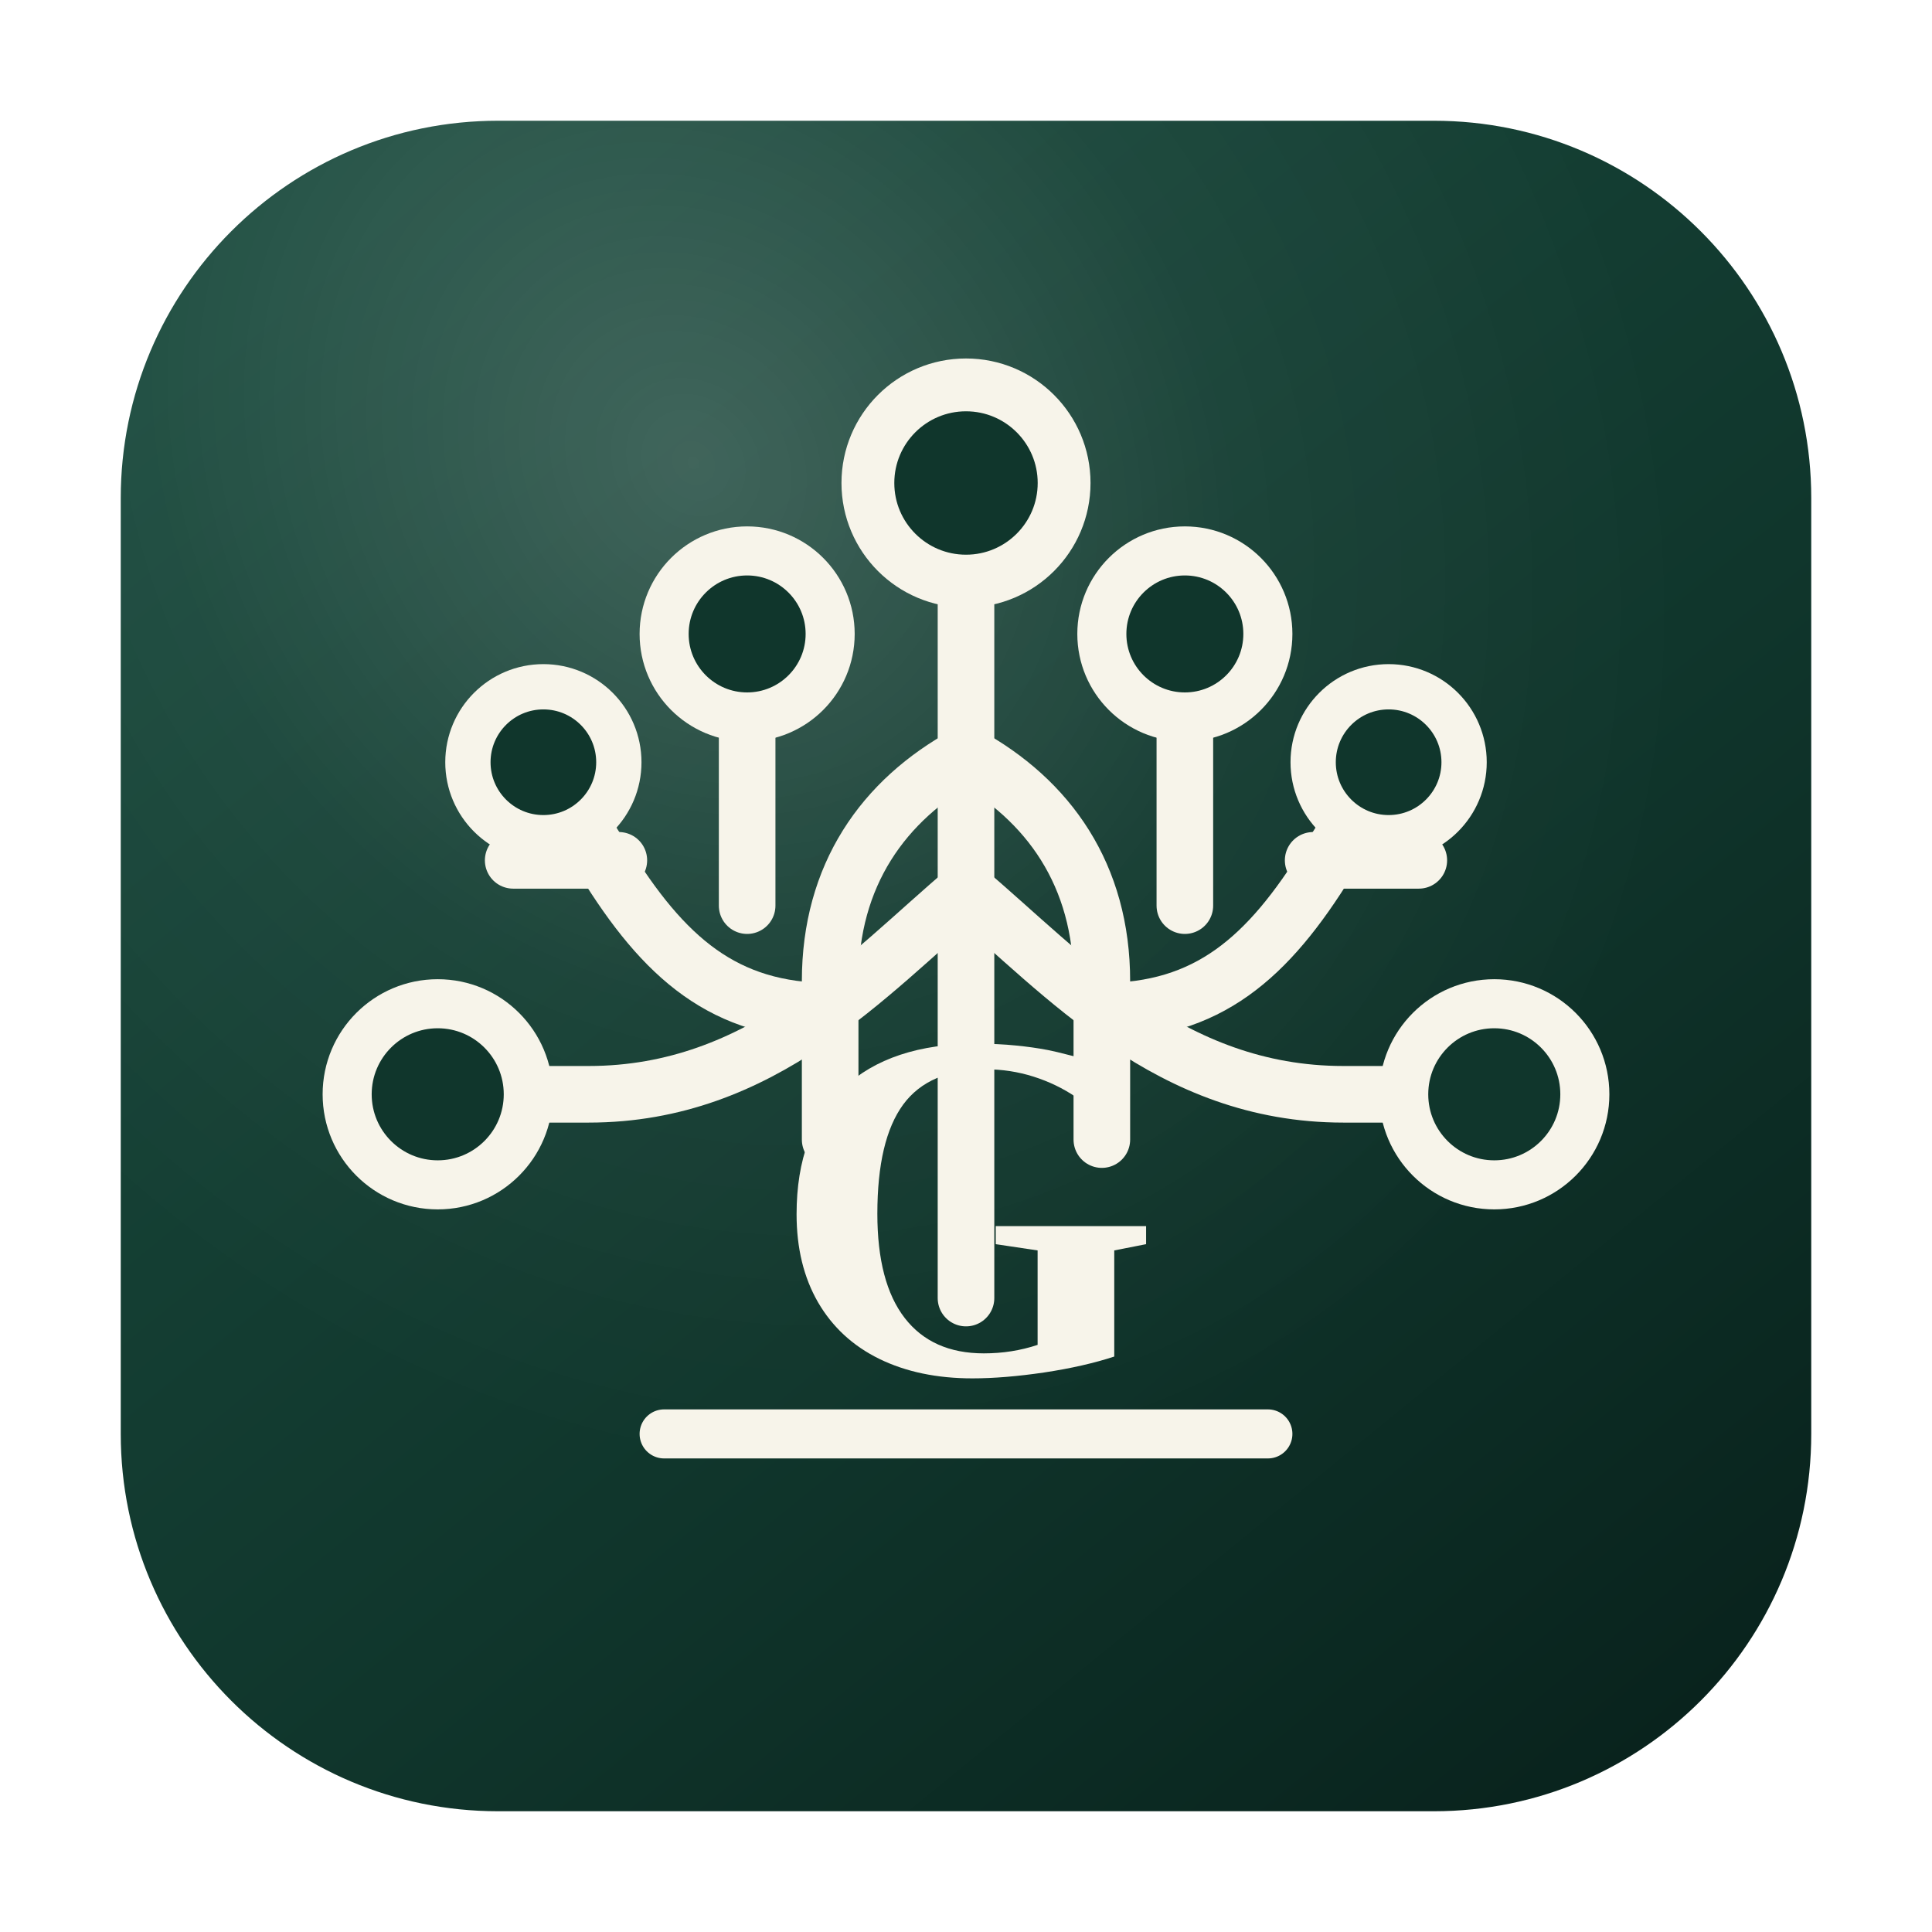
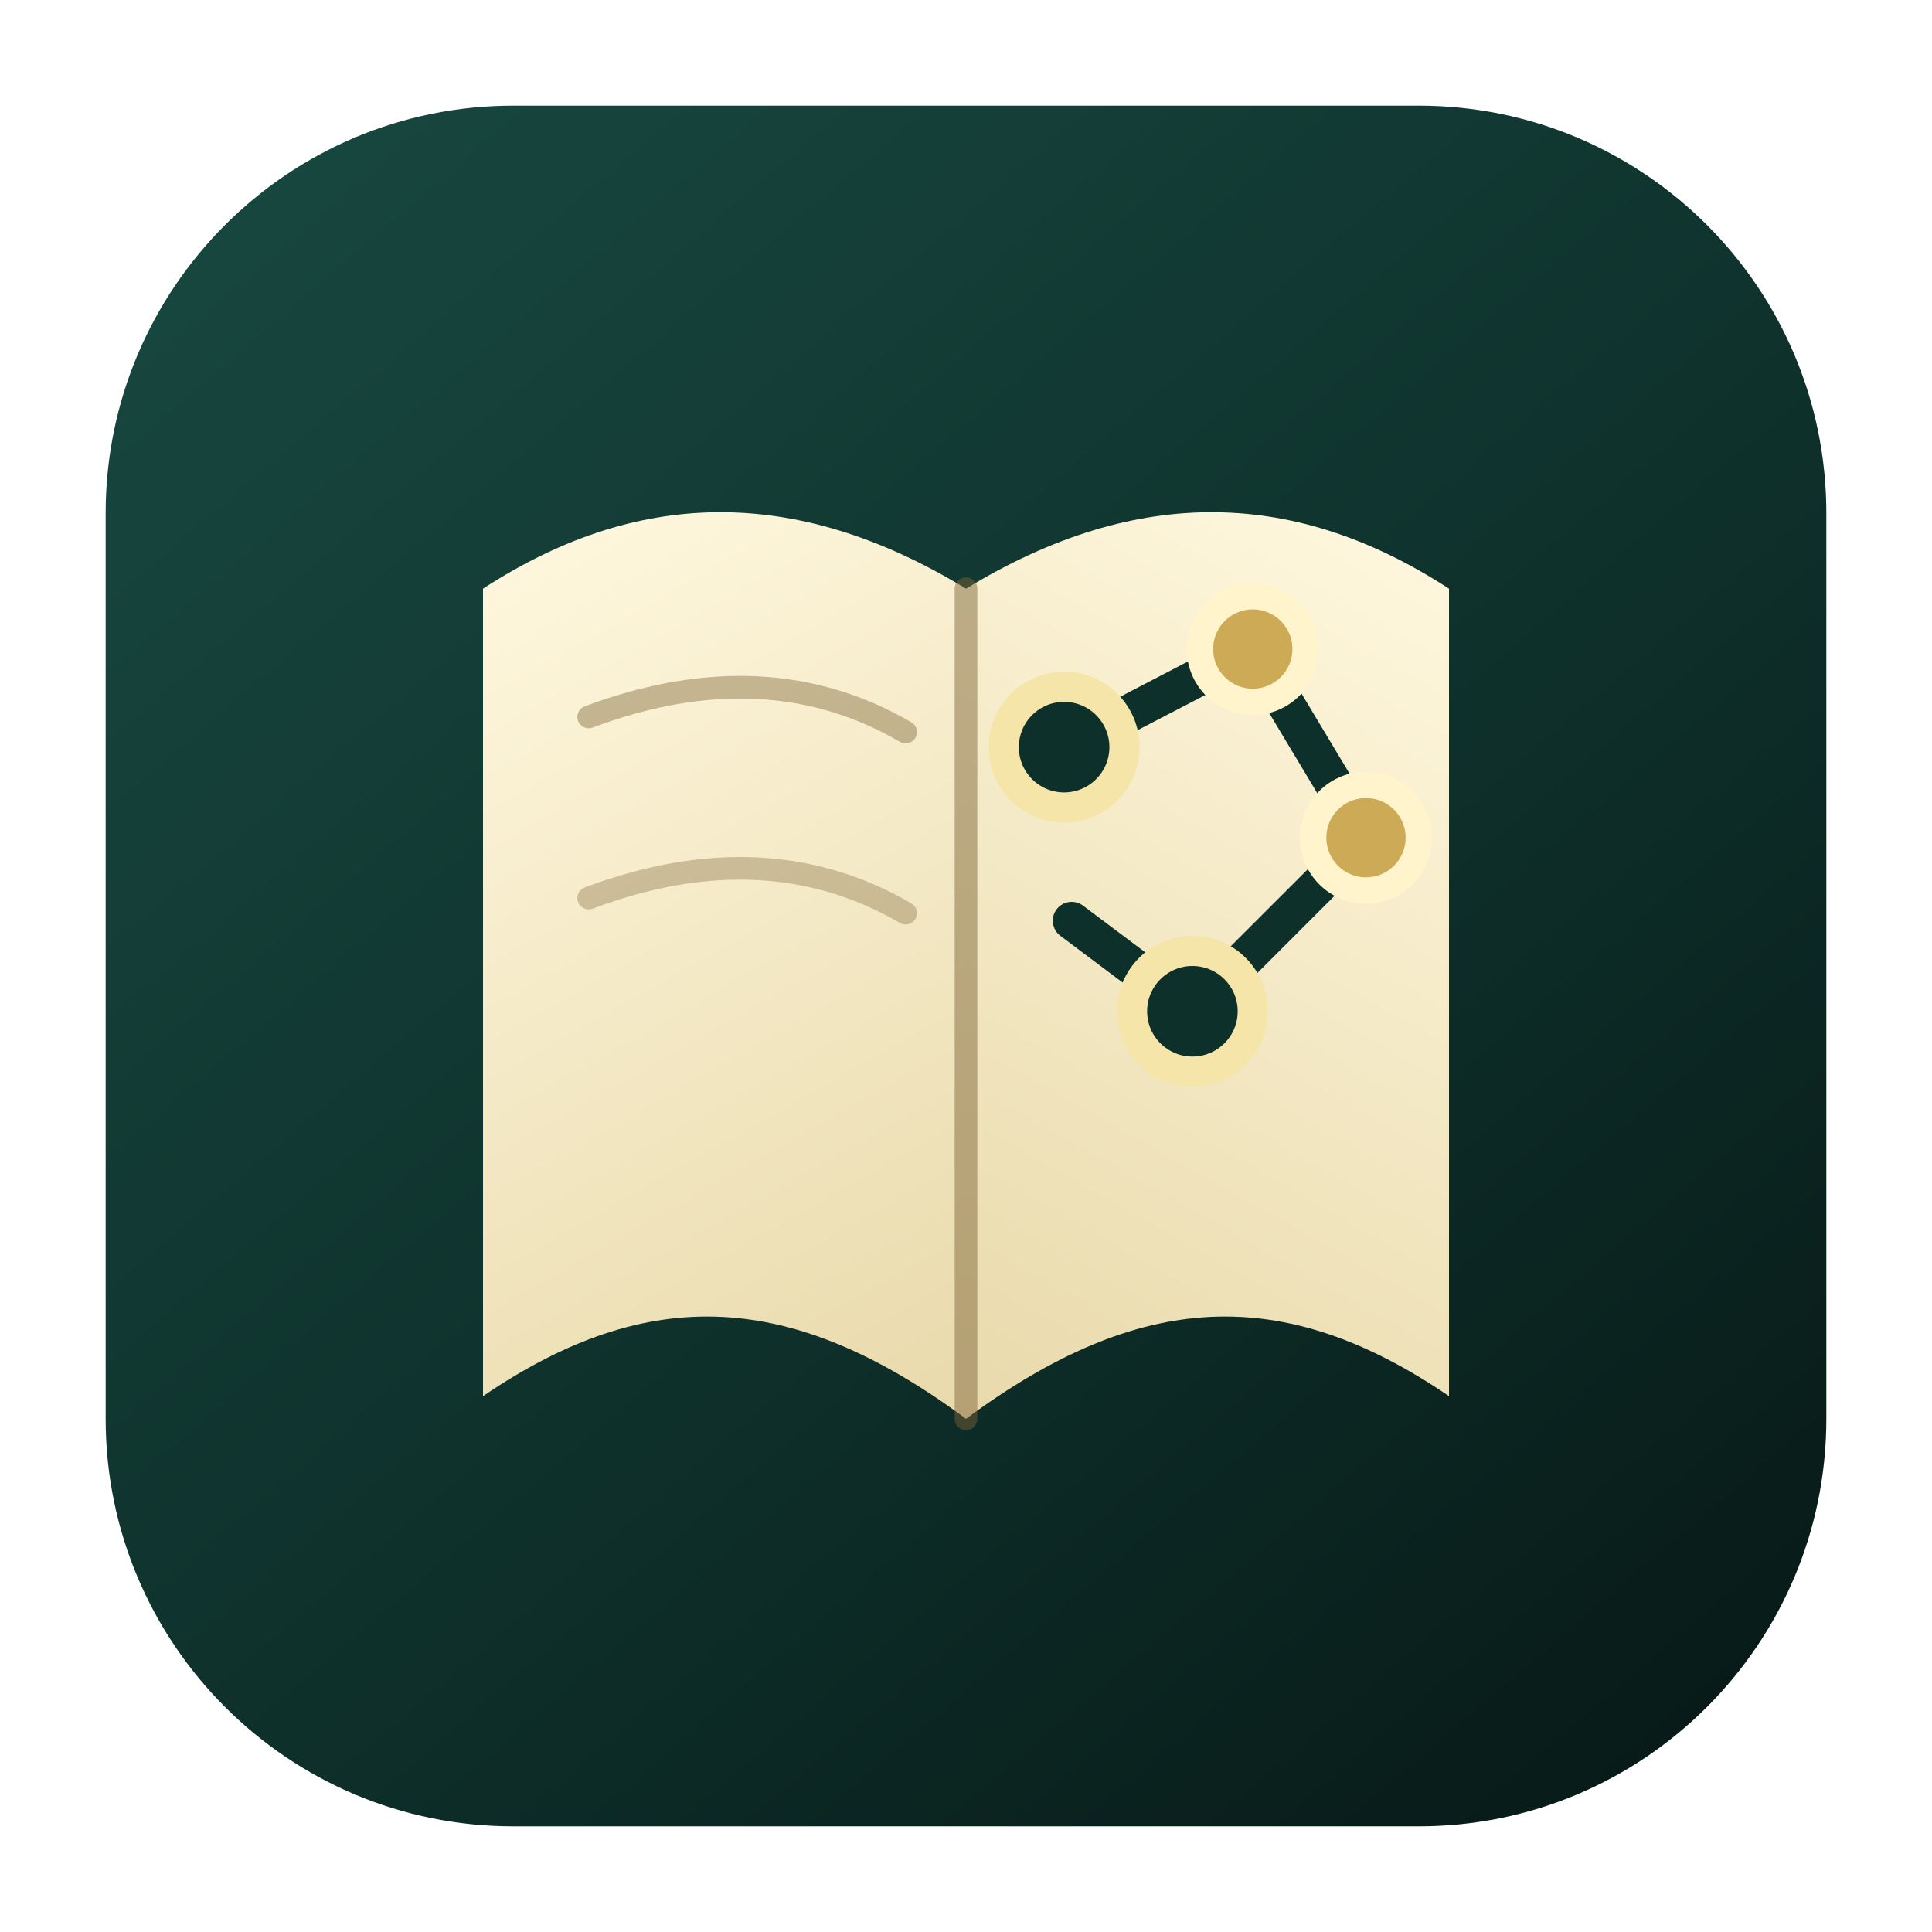
<svg xmlns="http://www.w3.org/2000/svg" width="256" height="256" viewBox="0 0 256 256" fill="none" role="img" aria-labelledby="grimoire-favicon-title">
  <defs>
-     <linearGradient id="favicon-bg" x1="48" y1="28" x2="216" y2="234" gradientUnits="userSpaceOnUse">
-       <stop offset="0" stop-color="#1A4A3D" />
-       <stop offset="0.58" stop-color="#10362C" />
-       <stop offset="1" stop-color="#09231D" />
+     <linearGradient id="grimoire-favicon-bg" x1="42" y1="24" x2="220" y2="232" gradientUnits="userSpaceOnUse">
+       <stop offset="0" stop-color="#17463E" />
+       <stop offset="0.56" stop-color="#0E302B" />
+       <stop offset="1" stop-color="#081B18" />
    </linearGradient>
-     <radialGradient id="favicon-glow" cx="0" cy="0" r="1" gradientUnits="userSpaceOnUse" gradientTransform="translate(92 62) rotate(50) scale(142 122)">
-       <stop stop-color="#FFFFFF" stop-opacity="0.18" />
-       <stop offset="0.55" stop-color="#FFFFFF" stop-opacity="0.04" />
-       <stop offset="1" stop-color="#FFFFFF" stop-opacity="0" />
-     </radialGradient>
+     <linearGradient id="grimoire-favicon-left" x1="63" y1="70" x2="131" y2="190" gradientUnits="userSpaceOnUse">
+       <stop stop-color="#FFF8DF" />
+       <stop offset="1" stop-color="#E8D9AA" />
+     </linearGradient>
+     <linearGradient id="grimoire-favicon-right" x1="193" y1="70" x2="125" y2="190" gradientUnits="userSpaceOnUse">
+       <stop stop-color="#FFF8DF" />
+       <stop offset="1" stop-color="#E8D9AA" />
+     </linearGradient>
  </defs>
-   <rect x="16" y="16" width="224" height="224" rx="50" fill="url(#favicon-bg)" />
-   <rect x="16" y="16" width="224" height="224" rx="50" fill="url(#favicon-glow)" />
-   <path d="M128 172V70" stroke="#F7F4EA" stroke-width="7.5" stroke-linecap="round" />
-   <path d="M128 100C117 106 110 116 110 130V151" stroke="#F7F4EA" stroke-width="7.5" stroke-linecap="round" />
-   <path d="M128 100C139 106 146 116 146 130V151" stroke="#F7F4EA" stroke-width="7.5" stroke-linecap="round" />
-   <path d="M110 134C96 134 88 127 80 114L73 103" stroke="#F7F4EA" stroke-width="7.5" stroke-linecap="round" />
-   <path d="M146 134C160 134 168 127 176 114L183 103" stroke="#F7F4EA" stroke-width="7.5" stroke-linecap="round" />
-   <path d="M128 118C115 129 101 145 78 145H61" stroke="#F7F4EA" stroke-width="7.5" stroke-linecap="round" />
-   <path d="M128 118C141 129 155 145 178 145H195" stroke="#F7F4EA" stroke-width="7.5" stroke-linecap="round" />
-   <path d="M99 120V90" stroke="#F7F4EA" stroke-width="7.5" stroke-linecap="round" />
-   <path d="M157 120V90" stroke="#F7F4EA" stroke-width="7.5" stroke-linecap="round" />
-   <path d="M82 114H68" stroke="#F7F4EA" stroke-width="7.5" stroke-linecap="round" />
-   <path d="M174 114H188" stroke="#F7F4EA" stroke-width="7.5" stroke-linecap="round" />
-   <circle cx="128" cy="64" r="13" fill="#10362C" stroke="#F7F4EA" stroke-width="7" />
-   <circle cx="99" cy="84" r="11" fill="#10362C" stroke="#F7F4EA" stroke-width="6.5" />
-   <circle cx="157" cy="84" r="11" fill="#10362C" stroke="#F7F4EA" stroke-width="6.5" />
-   <circle cx="72" cy="101" r="10" fill="#10362C" stroke="#F7F4EA" stroke-width="6" />
-   <circle cx="184" cy="101" r="10" fill="#10362C" stroke="#F7F4EA" stroke-width="6" />
-   <circle cx="58" cy="145" r="12" fill="#10362C" stroke="#F7F4EA" stroke-width="6.5" />
-   <circle cx="198" cy="145" r="12" fill="#10362C" stroke="#F7F4EA" stroke-width="6.5" />
-   <text x="128" y="182" fill="#F7F4EA" font-family="Georgia, 'Times New Roman', serif" font-size="66" font-weight="700" text-anchor="middle">G</text>
-   <path d="M88 190H168" stroke="#F7F4EA" stroke-width="6.5" stroke-linecap="round" />
+   <rect x="14" y="14" width="228" height="228" rx="54" fill="url(#grimoire-favicon-bg)" />
+   <path d="M64 78C84 65 105 64 128 78V188C105 171 86 170 64 185V78Z" fill="url(#grimoire-favicon-left)" />
+   <path d="M192 78C172 65 151 64 128 78V188C151 171 170 170 192 185V78Z" fill="url(#grimoire-favicon-right)" />
+   <path d="M128 78V188" stroke="#7B6235" stroke-opacity="0.48" stroke-width="3" stroke-linecap="round" />
+   <path d="M78 95C94 89 108 90 120 97" stroke="#7B6235" stroke-opacity="0.42" stroke-width="3" stroke-linecap="round" />
+   <path d="M78 119C94 113 108 114 120 121" stroke="#7B6235" stroke-opacity="0.34" stroke-width="3" stroke-linecap="round" />
+   <path d="M141 99L166 86L181 111L158 134L142 122" stroke="#0E302B" stroke-width="5" stroke-linecap="round" stroke-linejoin="round" />
+   <circle cx="141" cy="99" r="8" fill="#0E302B" stroke="#F6E5A9" stroke-width="4" />
+   <circle cx="166" cy="86" r="7" fill="#CDAA55" stroke="#FFF4CC" stroke-width="3.5" />
+   <circle cx="181" cy="111" r="7" fill="#CDAA55" stroke="#FFF4CC" stroke-width="3.5" />
+   <circle cx="158" cy="134" r="8" fill="#0E302B" stroke="#F6E5A9" stroke-width="4" />
</svg>
